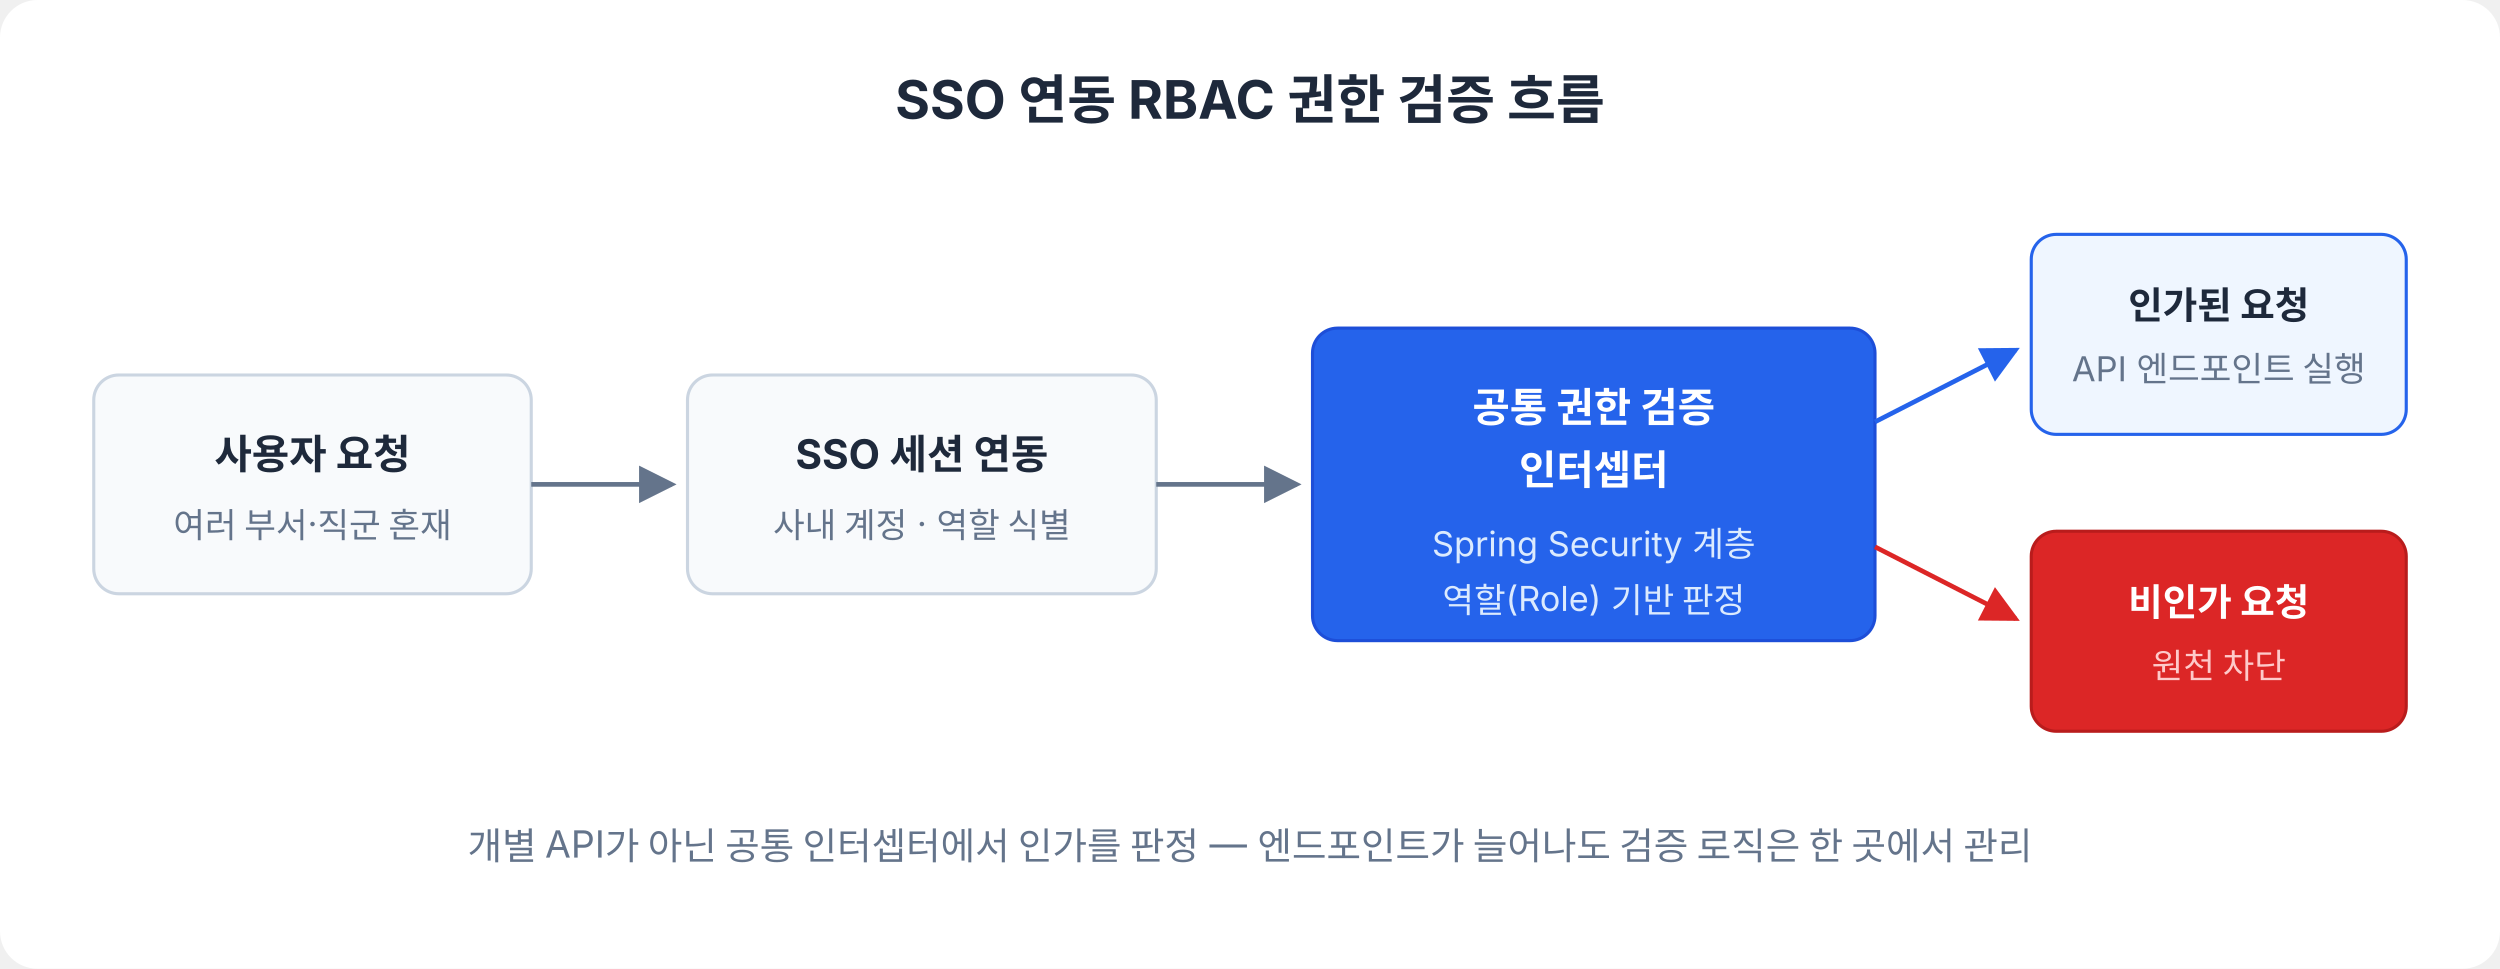
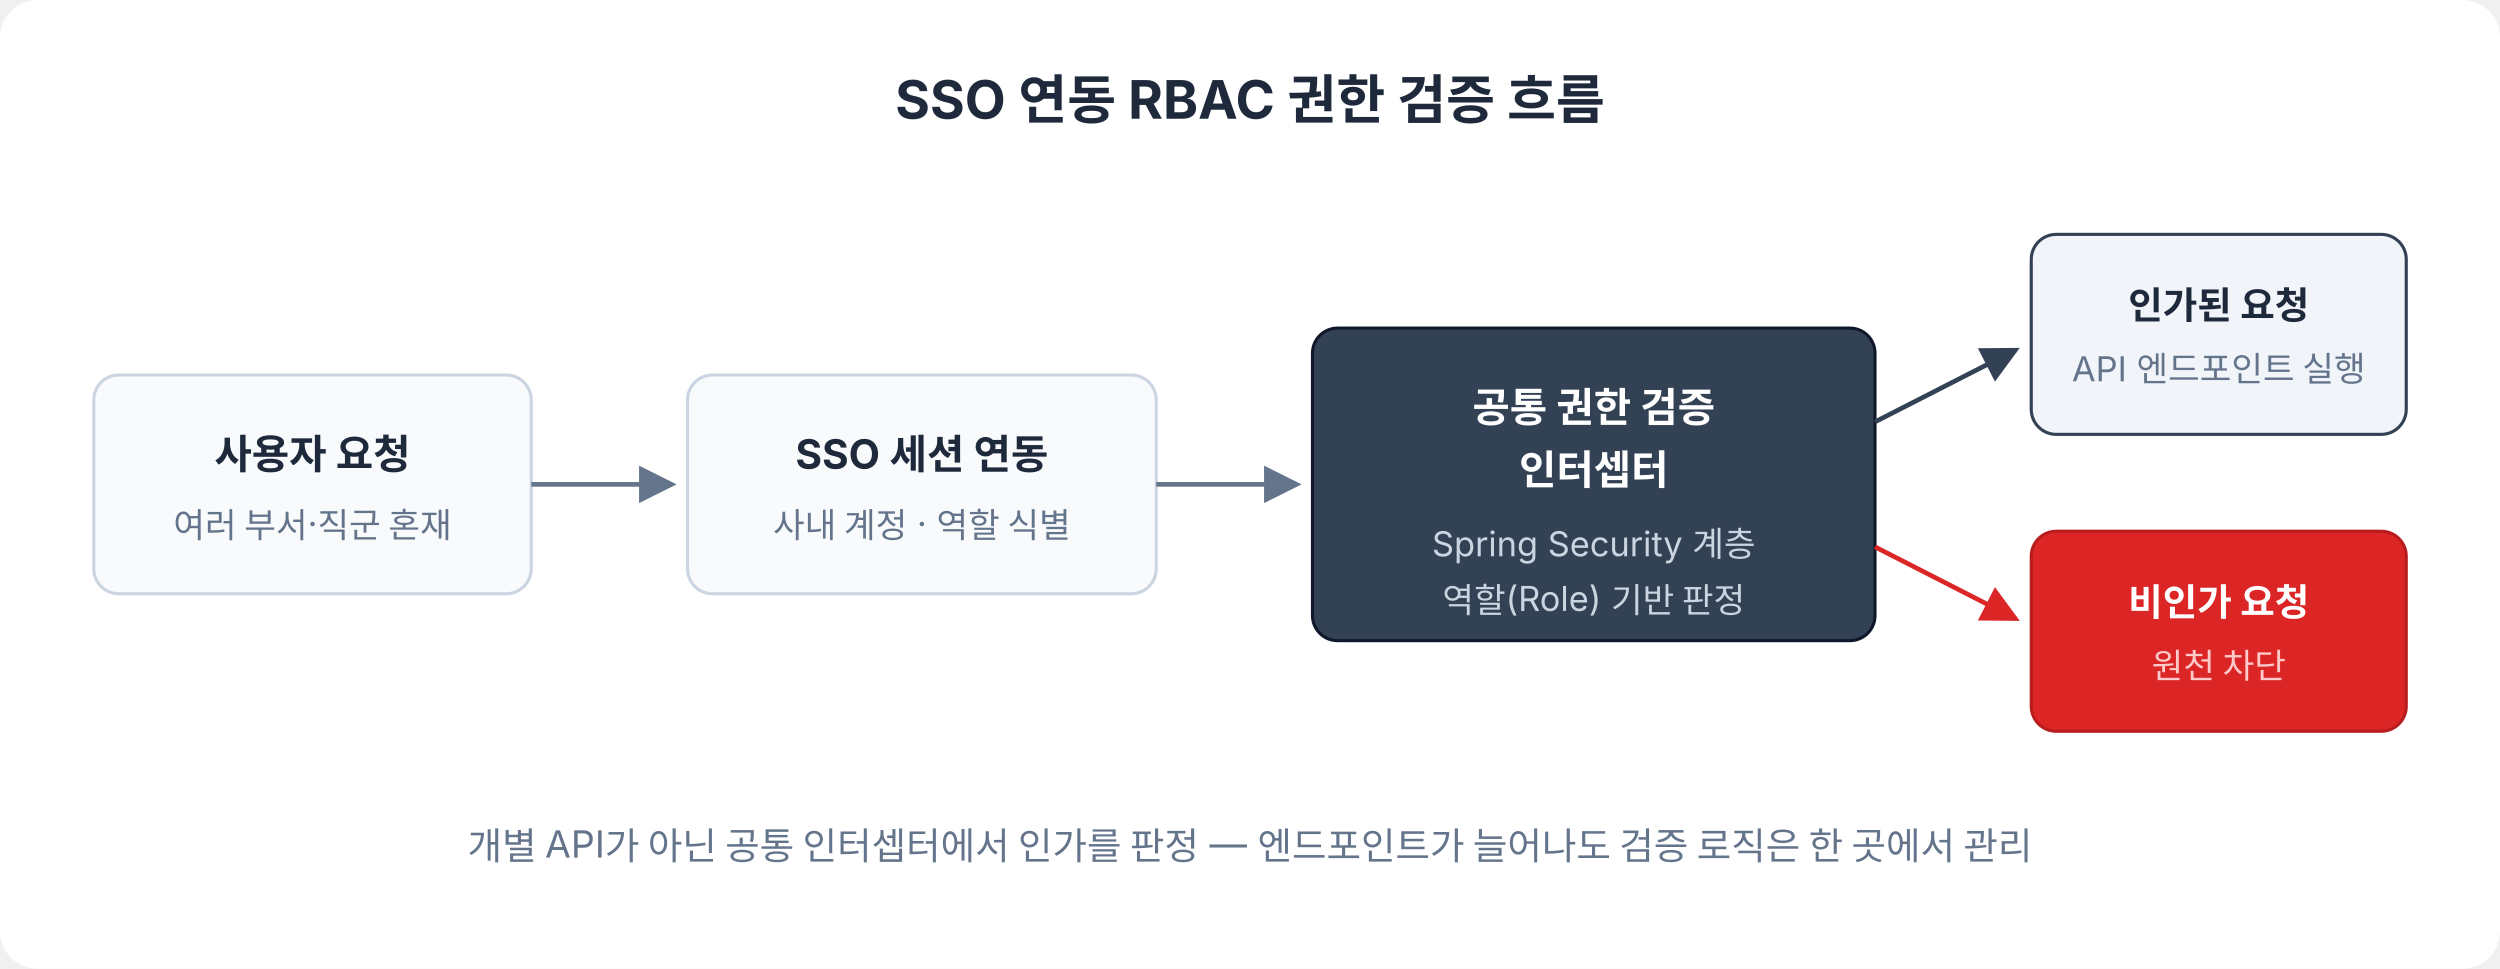
<svg xmlns="http://www.w3.org/2000/svg" viewBox="0 0 800 310" font-family="-apple-system, 'Segoe UI', 'Malgun Gothic', sans-serif">
  <defs>
    <marker id="arrow" markerWidth="8" markerHeight="8" refX="7" refY="4" orient="auto">
      <path d="M0,0 L8,4 L0,8 z" fill="#64748b" />
    </marker>
    <marker id="arrowBlue" markerWidth="8" markerHeight="8" refX="7" refY="4" orient="auto">
-       <path d="M0,0 L8,4 L0,8 z" fill="#2563eb" />
+       <path d="M0,0 L8,4 L0,8 z" fill="#334155" />
    </marker>
    <marker id="arrowRed" markerWidth="8" markerHeight="8" refX="7" refY="4" orient="auto">
      <path d="M0,0 L8,4 L0,8 z" fill="#dc2626" />
    </marker>
  </defs>
  <rect width="800" height="310" fill="#ffffff" rx="12" />
  <text x="400" y="38" text-anchor="middle" font-size="17" font-weight="bold" fill="#1e293b">SSO 연동 RBAC 권한 검증 흐름</text>
  <rect x="30" y="120" width="140" height="70" rx="8" fill="#f8fafc" stroke="#cbd5e1" />
  <text x="100" y="150" text-anchor="middle" font-size="13" font-weight="bold" fill="#1e293b">사용자 요청</text>
  <text x="100" y="172" text-anchor="middle" font-size="11" fill="#64748b">여러 부서·직군 혼재</text>
  <rect x="220" y="120" width="150" height="70" rx="8" fill="#f8fafc" stroke="#cbd5e1" />
  <text x="295" y="150" text-anchor="middle" font-size="13" font-weight="bold" fill="#1e293b">SSO 세션 연동</text>
  <text x="295" y="172" text-anchor="middle" font-size="11" fill="#64748b">사내 계정 · 역할 식별</text>
-   <rect x="420" y="105" width="180" height="100" rx="8" fill="#2563eb" stroke="#1d4ed8" />
+   <rect x="420" y="105" width="180" height="100" rx="8" fill="#334155" stroke="#0f172a" />
  <text x="510" y="135" text-anchor="middle" font-size="13" font-weight="bold" fill="#ffffff">공통 권한 검증</text>
  <text x="510" y="155" text-anchor="middle" font-size="13" font-weight="bold" fill="#ffffff">인터셉터</text>
-   <text x="510" y="178" text-anchor="middle" font-size="11" fill="#dbeafe">Spring Security 계층</text>
-   <text x="510" y="196" text-anchor="middle" font-size="11" fill="#dbeafe">역할(Role) 기반 판정</text>
-   <rect x="650" y="75" width="120" height="64" rx="8" fill="#eff6ff" stroke="#2563eb" />
+   <text x="510" y="178" text-anchor="middle" font-size="11" fill="#cbd5e1">Spring Security 계층</text>
+   <text x="510" y="196" text-anchor="middle" font-size="11" fill="#cbd5e1">역할(Role) 기반 판정</text>
+   <rect x="650" y="75" width="120" height="64" rx="8" fill="#f1f5f9" stroke="#334155" />
  <text x="710" y="102" text-anchor="middle" font-size="12" font-weight="bold" fill="#1e293b">인가된 요청</text>
  <text x="710" y="122" text-anchor="middle" font-size="11" fill="#64748b">API 엔드포인트 실행</text>
  <rect x="650" y="170" width="120" height="64" rx="8" fill="#dc2626" stroke="#b91c1c" />
  <text x="710" y="197" text-anchor="middle" font-size="12" font-weight="bold" fill="#ffffff">비인가 요청</text>
  <text x="710" y="217" text-anchor="middle" font-size="11" fill="#fecaca">원천 차단</text>
  <line x1="170" y1="155" x2="215" y2="155" stroke="#64748b" stroke-width="1.5" marker-end="url(#arrow)" />
  <line x1="370" y1="155" x2="415" y2="155" stroke="#64748b" stroke-width="1.5" marker-end="url(#arrow)" />
-   <line x1="600" y1="135" x2="645" y2="112" stroke="#2563eb" stroke-width="1.5" marker-end="url(#arrowBlue)" />
+   <line x1="600" y1="135" x2="645" y2="112" stroke="#334155" stroke-width="1.5" marker-end="url(#arrowBlue)" />
  <line x1="600" y1="175" x2="645" y2="198" stroke="#dc2626" stroke-width="1.5" marker-end="url(#arrowRed)" />
  <text x="400" y="275" text-anchor="middle" font-size="12" fill="#64748b">개별 API가 아닌 공통 인터셉터에서 인가를 판정 — 엔드포인트가 늘어나도 검증 로직은 한 곳에서 관리</text>
</svg>
